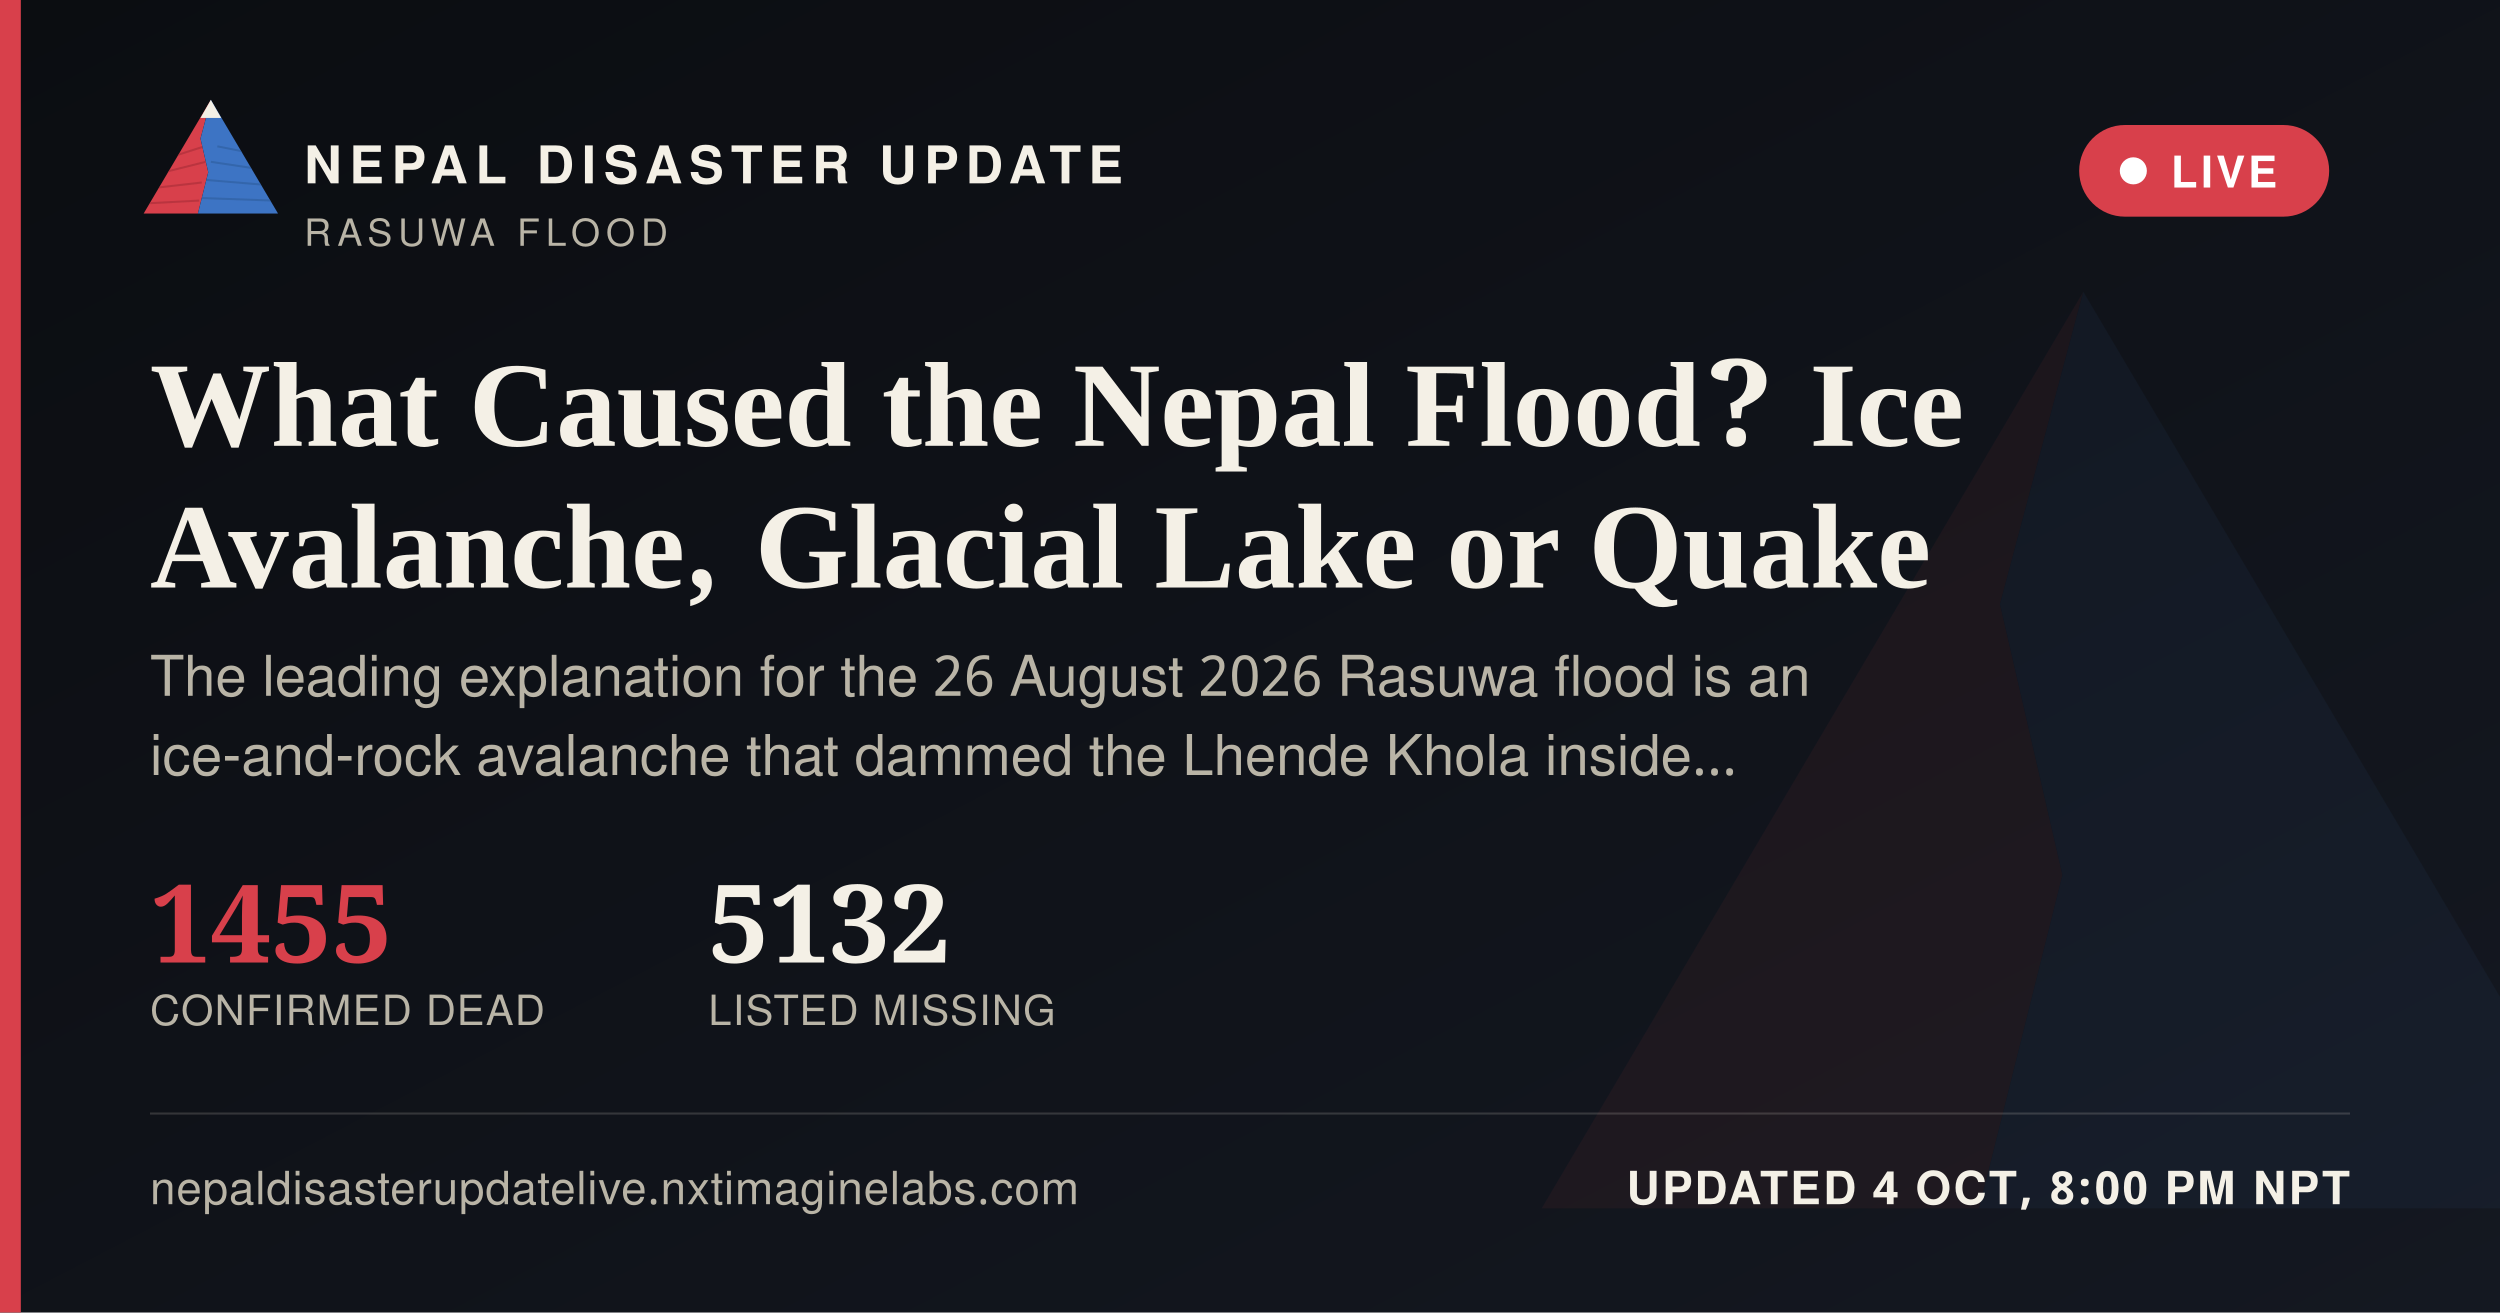
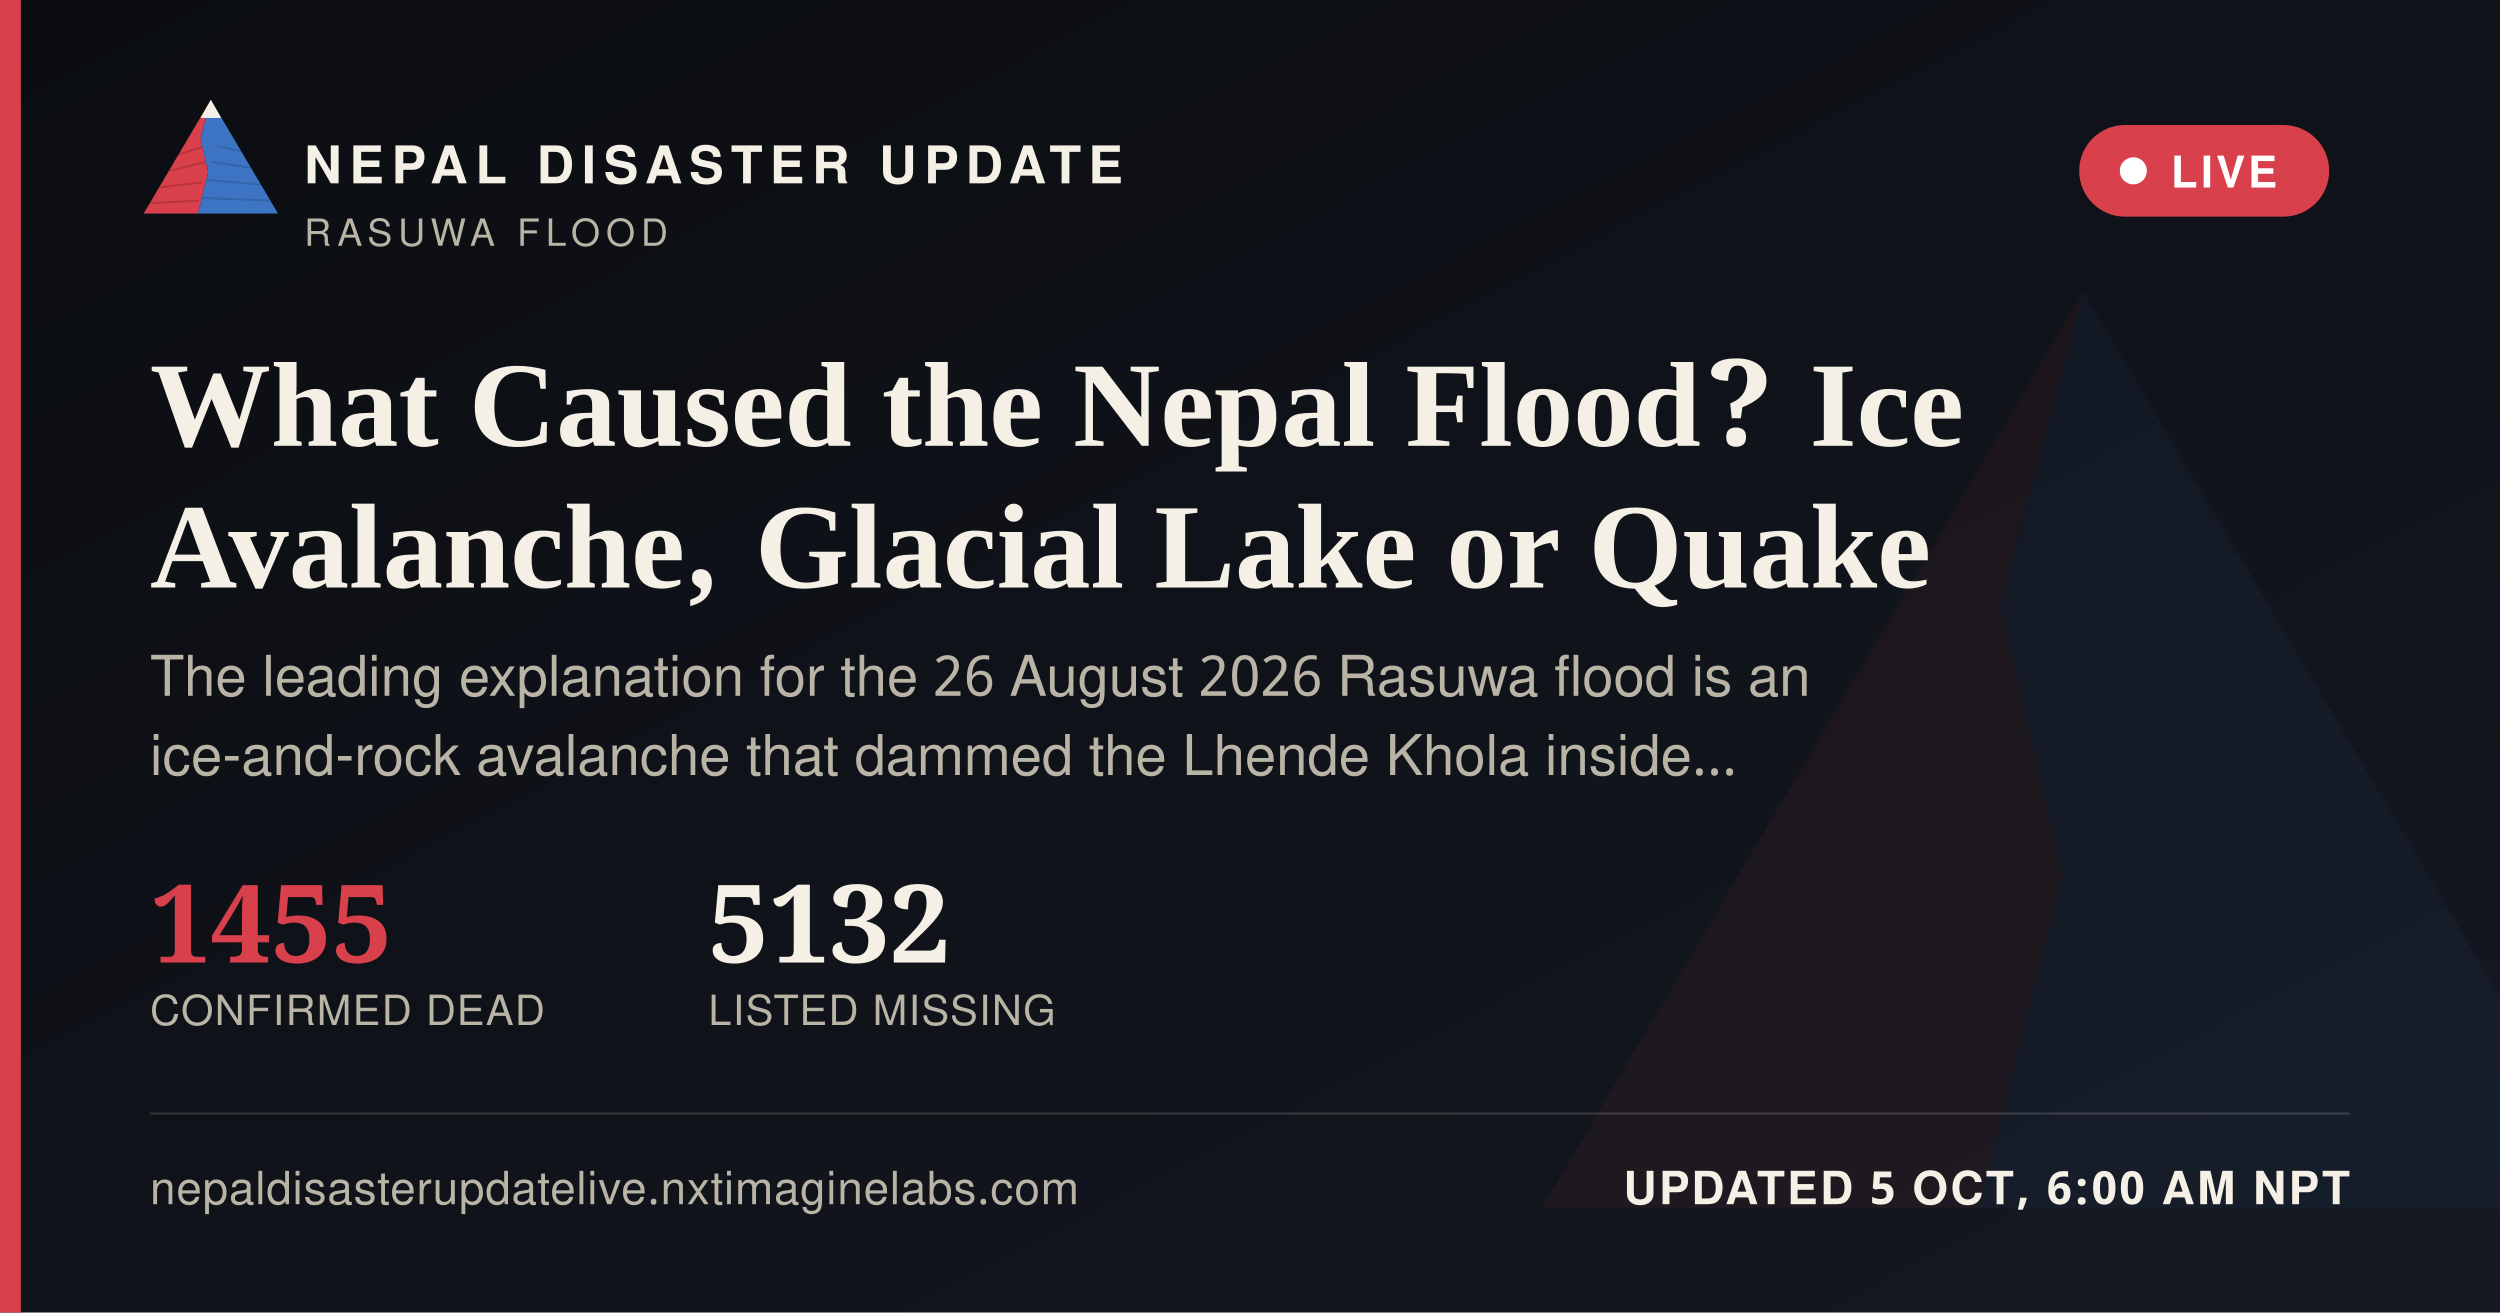
<svg xmlns="http://www.w3.org/2000/svg" width="1200" height="630" viewBox="0 0 1200 630">
  <defs>
    <linearGradient id="ogbg" x1="0" y1="0" x2="1" y2="1">
      <stop offset="0" stop-color="#0B0D11" />
      <stop offset="1" stop-color="#141821" />
    </linearGradient>
  </defs>
  <rect width="1200" height="630" fill="url(#ogbg)" />
  <g transform="translate(700,60) scale(5)" opacity="0.06">
    <polygon points="60,16 52,46 58,72 50,104 8,104" fill="#D8404B" />
    <polygon points="60,16 112,104 50,104 58,72 52,46" fill="#3D74C4" />
  </g>
  <rect x="0" y="0" width="10" height="630" fill="#D8404B" />
  <g transform="translate(64,38) scale(0.62)">
    <g>
      <defs>
        <clipPath id="ogLc">
          <polygon points="60,16 52,46 58,72 50,104 8,104" />
        </clipPath>
        <clipPath id="ogRc">
          <polygon points="60,16 112,104 50,104 58,72 52,46" />
        </clipPath>
      </defs>
      <polygon points="60,16 52,46 58,72 50,104 8,104" fill="#D8404B" />
      <g clip-path="url(#ogLc)" stroke="#A32A34" stroke-width="1.6" fill="none" opacity="0.55">
        <path d="M30,60 L55,52" />
        <path d="M24,72 L56,64" />
        <path d="M18,84 L53,80" />
        <path d="M13,96 L51,94" />
      </g>
      <polygon points="60,16 112,104 50,104 58,72 52,46" fill="#3D74C4" />
      <g clip-path="url(#ogRc)" stroke="#2A5793" stroke-width="1.6" fill="none" opacity="0.5">
        <path d="M65,52 L95,58" />
        <path d="M60,64 L100,70" />
        <path d="M56,78 L104,82" />
        <path d="M52,92 L108,94" />
      </g>
      <polygon points="60,16 52,30 68,30" fill="#F4F0E6" />
    </g>
  </g>
  <text x="146" y="88" font-family="'Public Sans', 'Noto Sans Devanagari', 'Helvetica Neue', Helvetica, Arial, sans-serif" font-size="25" font-weight="800" letter-spacing="3.6" fill="#F4F0E6">NEPAL DISASTER UPDATE</text>
  <text x="146" y="118" font-family="'Public Sans', 'Noto Sans Devanagari', 'Helvetica Neue', Helvetica, Arial, sans-serif" font-size="18" letter-spacing="2.8" fill="#B9B4A6">RASUWA FLOOD</text>
  <g>
    <rect x="998" y="60" width="120" height="44" rx="22" fill="#D8404B" stroke="none" />
    <circle cx="1024" cy="82" r="6.5" fill="#FFFFFF" />
    <text x="1042" y="90" font-family="'Public Sans', 'Noto Sans Devanagari', 'Helvetica Neue', Helvetica, Arial, sans-serif" font-size="21" font-weight="700" letter-spacing="1.6" fill="#FFFFFF">LIVE</text>
  </g>
  <text x="72" y="214" font-family="Newsreader, 'Noto Serif Devanagari', Georgia, 'Times New Roman', serif" font-size="58" font-weight="600" fill="#F4F0E6">What Caused the Nepal Flood? Ice</text>
  <text x="72" y="282" font-family="Newsreader, 'Noto Serif Devanagari', Georgia, 'Times New Roman', serif" font-size="58" font-weight="600" fill="#F4F0E6">Avalanche, Glacial Lake or Quake</text>
  <text x="72" y="334" font-family="'Public Sans', 'Noto Sans Devanagari', 'Helvetica Neue', Helvetica, Arial, sans-serif" font-size="27" fill="#B9B4A6">The leading explanation for the 26 August 2026 Rasuwa flood is an</text>
  <text x="72" y="372" font-family="'Public Sans', 'Noto Sans Devanagari', 'Helvetica Neue', Helvetica, Arial, sans-serif" font-size="27" fill="#B9B4A6">ice-and-rock avalanche that dammed the Lhende Khola inside…</text>
  <g transform="translate(72,462)">
    <text x="0" y="0" font-family="Newsreader, 'Noto Serif Devanagari', Georgia, 'Times New Roman', serif" font-size="52" font-weight="600" fill="#D8404B">1455</text>
    <text x="0" y="30" font-family="'Public Sans', 'Noto Sans Devanagari', 'Helvetica Neue', Helvetica, Arial, sans-serif" font-size="20" letter-spacing="0.6" fill="#B9B4A6">CONFIRMED DEAD</text>
    <text x="268" y="0" font-family="Newsreader, 'Noto Serif Devanagari', Georgia, 'Times New Roman', serif" font-size="52" font-weight="600" fill="#F4F0E6">5132</text>
    <text x="268" y="30" font-family="'Public Sans', 'Noto Sans Devanagari', 'Helvetica Neue', Helvetica, Arial, sans-serif" font-size="20" letter-spacing="0.6" fill="#B9B4A6">LISTED MISSING</text>
  </g>
  <rect x="72" y="534" width="1056" height="1" fill="rgba(244,240,230,0.16)" />
  <text x="72" y="578" font-family="'Public Sans', 'Noto Sans Devanagari', 'Helvetica Neue', Helvetica, Arial, sans-serif" font-size="22" fill="#B9B4A6" letter-spacing="0.4">nepaldisasterupdatelive.nxtimaginelabs.com</text>
-   <text x="1128" y="578" text-anchor="end" font-family="'Public Sans', 'Noto Sans Devanagari', 'Helvetica Neue', Helvetica, Arial, sans-serif" font-size="22" font-weight="700" letter-spacing="1.2" fill="#F4F0E6">UPDATED 4 OCT, 8:00 PM NPT</text>
+   <text x="1128" y="578" text-anchor="end" font-family="'Public Sans', 'Noto Sans Devanagari', 'Helvetica Neue', Helvetica, Arial, sans-serif" font-size="22" font-weight="700" letter-spacing="1.2" fill="#F4F0E6">UPDATED 5 OCT, 6:00 AM NPT</text>
</svg>
